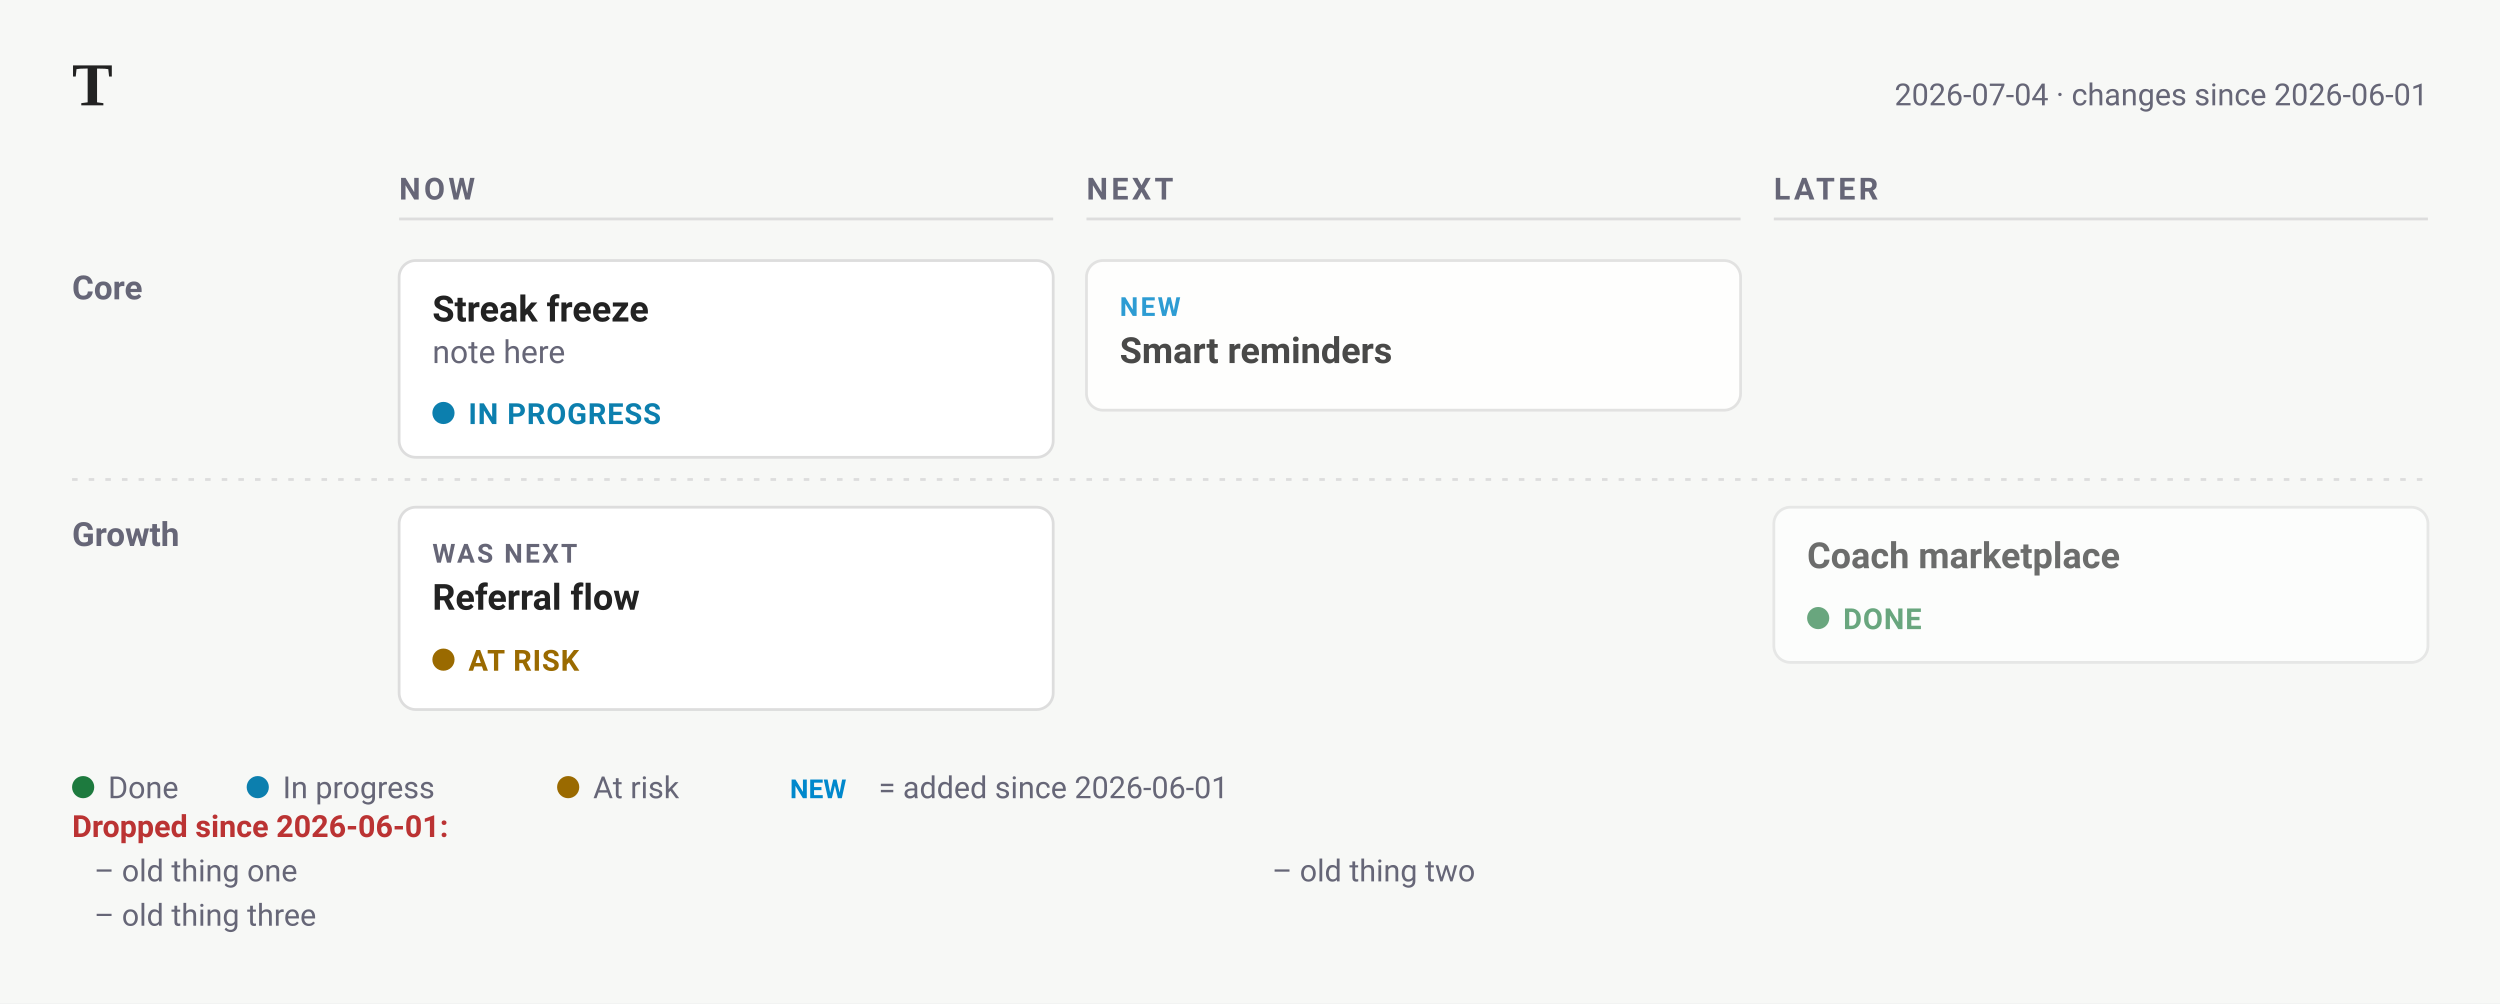
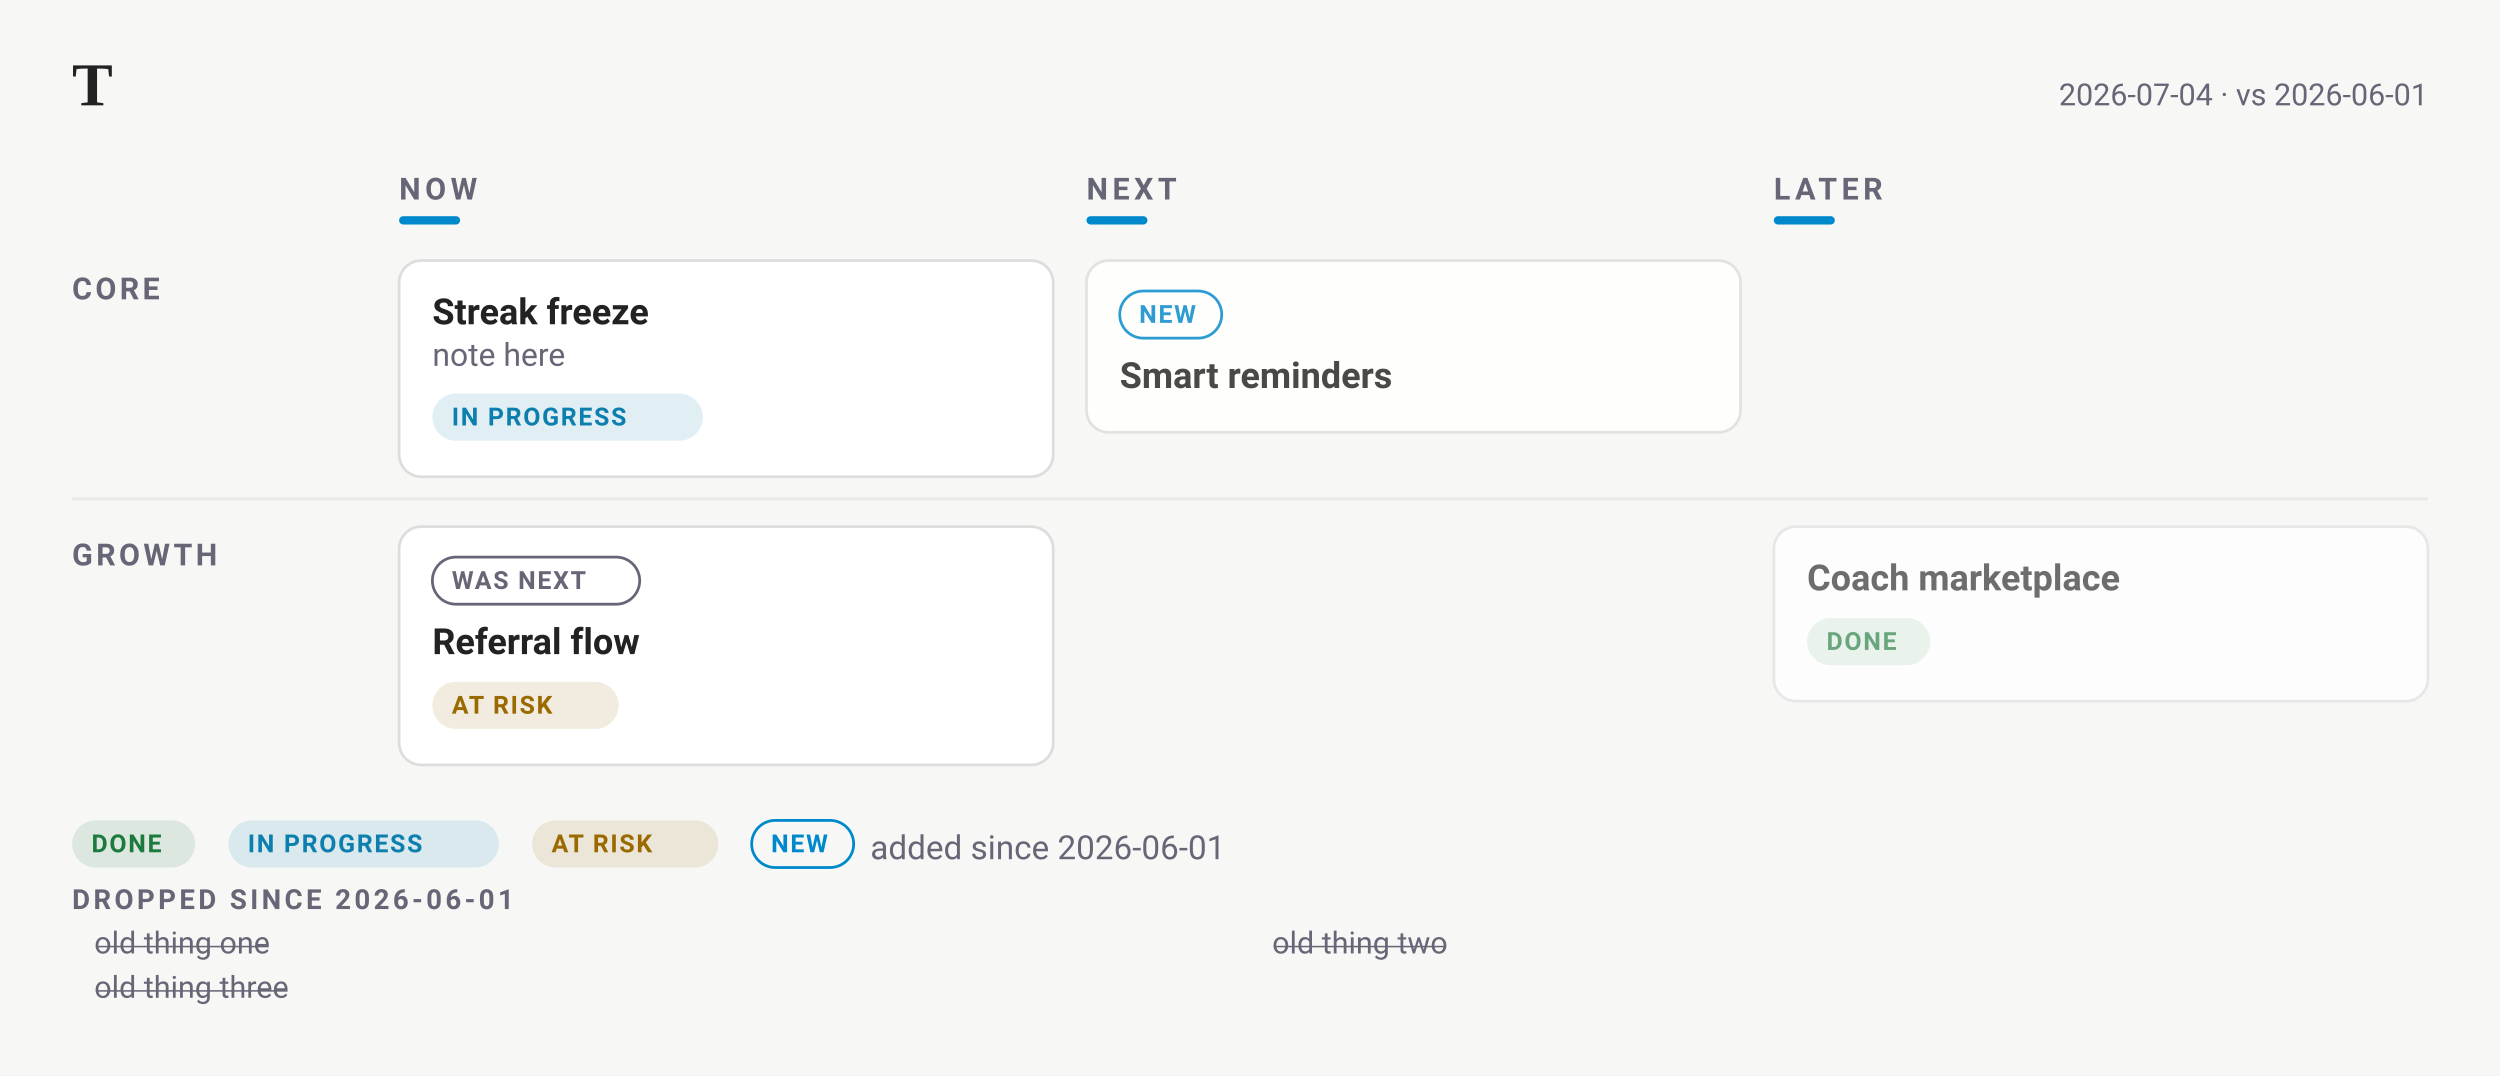
- <svg xmlns="http://www.w3.org/2000/svg" width="902" height="362" viewBox="0 0 902 362" font-family="-apple-system, BlinkMacSystemFont, &quot;Segoe UI&quot;, Roboto, sans-serif">
-   <rect width="902" height="362" fill="#f7f8f6" />
+ <svg xmlns="http://www.w3.org/2000/svg" width="902" height="388" viewBox="0 0 902 388" font-family="-apple-system, BlinkMacSystemFont, &quot;Segoe UI&quot;, Roboto, sans-serif">
+   <rect width="902" height="388" fill="#f7f8f6" />
  <text x="26" y="38" font-family="Charter, Georgia, &quot;Times New Roman&quot;, serif" font-size="22" font-weight="700" fill="#222">T</text>
-   <text x="876" y="38" text-anchor="end" font-size="11" fill="#667">2026-07-04 · changes since 2026-06-01</text>
-   <text x="144" y="72" font-size="11" font-weight="600" letter-spacing="1.2" fill="#667">NOW</text>
-   <line x1="144" y1="79" x2="380" y2="79" stroke="#ddd" stroke-width="1" />
-   <text x="392" y="72" font-size="11" font-weight="600" letter-spacing="1.2" fill="#667">NEXT</text>
-   <line x1="392" y1="79" x2="628" y2="79" stroke="#ddd" stroke-width="1" />
-   <text x="640" y="72" font-size="11" font-weight="600" letter-spacing="1.2" fill="#667">LATER</text>
-   <line x1="640" y1="79" x2="876" y2="79" stroke="#ddd" stroke-width="1" />
-   <text x="26" y="108" font-size="12" font-weight="600" fill="#667">Core</text>
+   <text x="876" y="38" text-anchor="end" font-size="11" fill="#667">2026-07-04 · vs 2026-06-01</text>
+   <text x="144" y="72" font-size="11" font-weight="600" letter-spacing="1.6" fill="#667">NOW</text>
+   <rect x="144" y="78" width="22" height="3" rx="1.5" fill="#08c" />
+   <text x="392" y="72" font-size="11" font-weight="600" letter-spacing="1.6" fill="#667">NEXT</text>
+   <rect x="392" y="78" width="22" height="3" rx="1.5" fill="#08c" />
+   <text x="640" y="72" font-size="11" font-weight="600" letter-spacing="1.6" fill="#667">LATER</text>
+   <rect x="640" y="78" width="22" height="3" rx="1.5" fill="#08c" />
+   <text x="26" y="108" font-size="11" font-weight="600" letter-spacing="1.2" fill="#667">CORE</text>
  <g data-line="3" opacity="1.00">
-     <rect x="144" y="94" width="236" height="71" rx="6" fill="#fff" stroke="#ddd" stroke-width="1" />
-     <text x="156" y="116" font-size="13" font-weight="600" fill="#222">Streak freeze</text>
-     <text x="156" y="131" font-size="11.5" fill="#667">note here</text>
-     <circle cx="160" cy="149" r="4" fill="#0C7FAE" />
-     <text x="169" y="153" font-size="10.5" font-weight="600" letter-spacing="0.3" fill="#0C7FAE">IN PROGRESS</text>
+     <rect x="144" y="94" width="236" height="78" rx="8" fill="#fff" stroke="#ddd" stroke-width="1" />
+     <text x="156" y="117" font-size="13" font-weight="600" fill="#222">Streak freeze</text>
+     <text x="156" y="132" font-size="11.5" fill="#667">note here</text>
+     <rect x="156" y="142" width="97.6" height="17" rx="8.5" fill="#0C7FAE1F" />
+     <text x="163" y="153.5" font-size="9" font-weight="600" letter-spacing="0.6" fill="#0C7FAE">IN PROGRESS</text>
  </g>
  <g data-line="6" opacity="0.82">
-     <rect x="392" y="94" width="236" height="54" rx="6" fill="#fff" stroke="#ddd" stroke-width="1" />
-     <text x="404" y="114" font-size="9.5" font-weight="700" letter-spacing="0.8" fill="#08c">NEW</text>
-     <text x="404" y="131" font-size="13" font-weight="600" fill="#222">Smart reminders</text>
+     <rect x="392" y="94" width="236" height="62" rx="8" fill="#fff" stroke="#ddd" stroke-width="1" />
+     <rect x="404" y="105" width="36.8" height="17" rx="8.5" fill="none" stroke="#08c" stroke-width="1" />
+     <text x="411" y="116.5" font-size="9" font-weight="600" letter-spacing="0.6" fill="#08c">NEW</text>
+     <text x="404" y="140" font-size="13" font-weight="600" fill="#222">Smart reminders</text>
  </g>
-   <line x1="26" y1="173" x2="876" y2="173" stroke="#ddd" stroke-width="1" stroke-dasharray="2 4" />
-   <text x="26" y="197" font-size="12" font-weight="600" fill="#667">Growth</text>
+   <line x1="26" y1="180" x2="876" y2="180" stroke="#ddd" stroke-width="1" opacity="0.55" />
+   <text x="26" y="204" font-size="11" font-weight="600" letter-spacing="1.2" fill="#667">GROWTH</text>
  <g data-line="4" opacity="1.00">
-     <rect x="144" y="183" width="236" height="73" rx="6" fill="#fff" stroke="#ddd" stroke-width="1" />
-     <text x="156" y="203" font-size="9.5" font-weight="700" letter-spacing="0.8" fill="#667">WAS NEXT</text>
-     <text x="156" y="220" font-size="13" font-weight="600" fill="#222">Referral flow</text>
-     <circle cx="160" cy="238" r="4" fill="#9A6A00" />
-     <text x="169" y="242" font-size="10.5" font-weight="600" letter-spacing="0.3" fill="#9A6A00">AT RISK</text>
+     <rect x="144" y="190" width="236" height="86" rx="8" fill="#fff" stroke="#ddd" stroke-width="1" />
+     <rect x="156" y="201" width="74.8" height="17" rx="8.5" fill="none" stroke="#667" stroke-width="1" />
+     <text x="163" y="212.5" font-size="9" font-weight="600" letter-spacing="0.6" fill="#667">WAS NEXT</text>
+     <text x="156" y="236" font-size="13" font-weight="600" fill="#222">Referral flow</text>
+     <rect x="156" y="246" width="67.2" height="17" rx="8.5" fill="#9A6A001F" />
+     <text x="163" y="257.5" font-size="9" font-weight="600" letter-spacing="0.6" fill="#9A6A00">AT RISK</text>
  </g>
  <g data-line="8" opacity="0.65">
-     <rect x="640" y="183" width="236" height="56" rx="6" fill="#fff" stroke="#ddd" stroke-width="1" />
-     <text x="652" y="205" font-size="13" font-weight="600" fill="#222">Coach marketplace</text>
-     <circle cx="656" cy="223" r="4" fill="#1D7A3E" />
-     <text x="665" y="227" font-size="10.5" font-weight="600" letter-spacing="0.3" fill="#1D7A3E">DONE</text>
+     <rect x="640" y="190" width="236" height="63" rx="8" fill="#fff" stroke="#ddd" stroke-width="1" />
+     <text x="652" y="213" font-size="13" font-weight="600" fill="#222">Coach marketplace</text>
+     <rect x="652" y="223" width="44.4" height="17" rx="8.5" fill="#1D7A3E1F" />
+     <text x="659" y="234.5" font-size="9" font-weight="600" letter-spacing="0.6" fill="#1D7A3E">DONE</text>
  </g>
-   <text x="26" y="302" font-size="11" font-weight="600" fill="#b33">Dropped since 2026-06-01:</text>
-   <text x="34" y="318" font-size="11" fill="#667">– old thing one</text>
-   <text x="459" y="318" font-size="11" fill="#667">– old thing two</text>
-   <text x="34" y="334" font-size="11" fill="#667">– old thing three</text>
-   <circle cx="30" cy="284" r="4" fill="#1D7A3E" />
-   <text x="39" y="288" font-size="11" fill="#667">Done</text>
-   <circle cx="93" cy="284" r="4" fill="#0C7FAE" />
-   <text x="102" y="288" font-size="11" fill="#667">In progress</text>
-   <circle cx="205" cy="284" r="4" fill="#9A6A00" />
-   <text x="214" y="288" font-size="11" fill="#667">At risk</text>
-   <text x="285" y="288" font-size="9.5" font-weight="700" fill="#08c">NEW</text>
-   <text x="317" y="288" font-size="11" fill="#667">= added since 2026-06-01</text>
+   <text x="26" y="328" font-size="10" font-weight="600" letter-spacing="1.2" fill="#667">DROPPED SINCE 2026-06-01</text>
+   <text x="34" y="344" font-size="11" fill="#667" text-decoration="line-through">old thing one</text>
+   <text x="459" y="344" font-size="11" fill="#667" text-decoration="line-through">old thing two</text>
+   <text x="34" y="360" font-size="11" fill="#667" text-decoration="line-through">old thing three</text>
+   <rect x="26" y="296" width="44.4" height="17" rx="8.5" fill="#1D7A3E1F" />
+   <text x="33" y="307.5" font-size="9" font-weight="600" letter-spacing="0.6" fill="#1D7A3E">DONE</text>
+   <rect x="82.4" y="296" width="97.6" height="17" rx="8.5" fill="#0C7FAE1F" />
+   <text x="89.4" y="307.5" font-size="9" font-weight="600" letter-spacing="0.6" fill="#0C7FAE">IN PROGRESS</text>
+   <rect x="192" y="296" width="67.2" height="17" rx="8.5" fill="#9A6A001F" />
+   <text x="199" y="307.5" font-size="9" font-weight="600" letter-spacing="0.6" fill="#9A6A00">AT RISK</text>
+   <rect x="271.2" y="296" width="36.8" height="17" rx="8.5" fill="none" stroke="#08c" stroke-width="1" />
+   <text x="278.2" y="307.5" font-size="9" font-weight="600" letter-spacing="0.6" fill="#08c">NEW</text>
+   <text x="314" y="310" font-size="NaN" fill="#667">added since 2026-06-01</text>
</svg>
